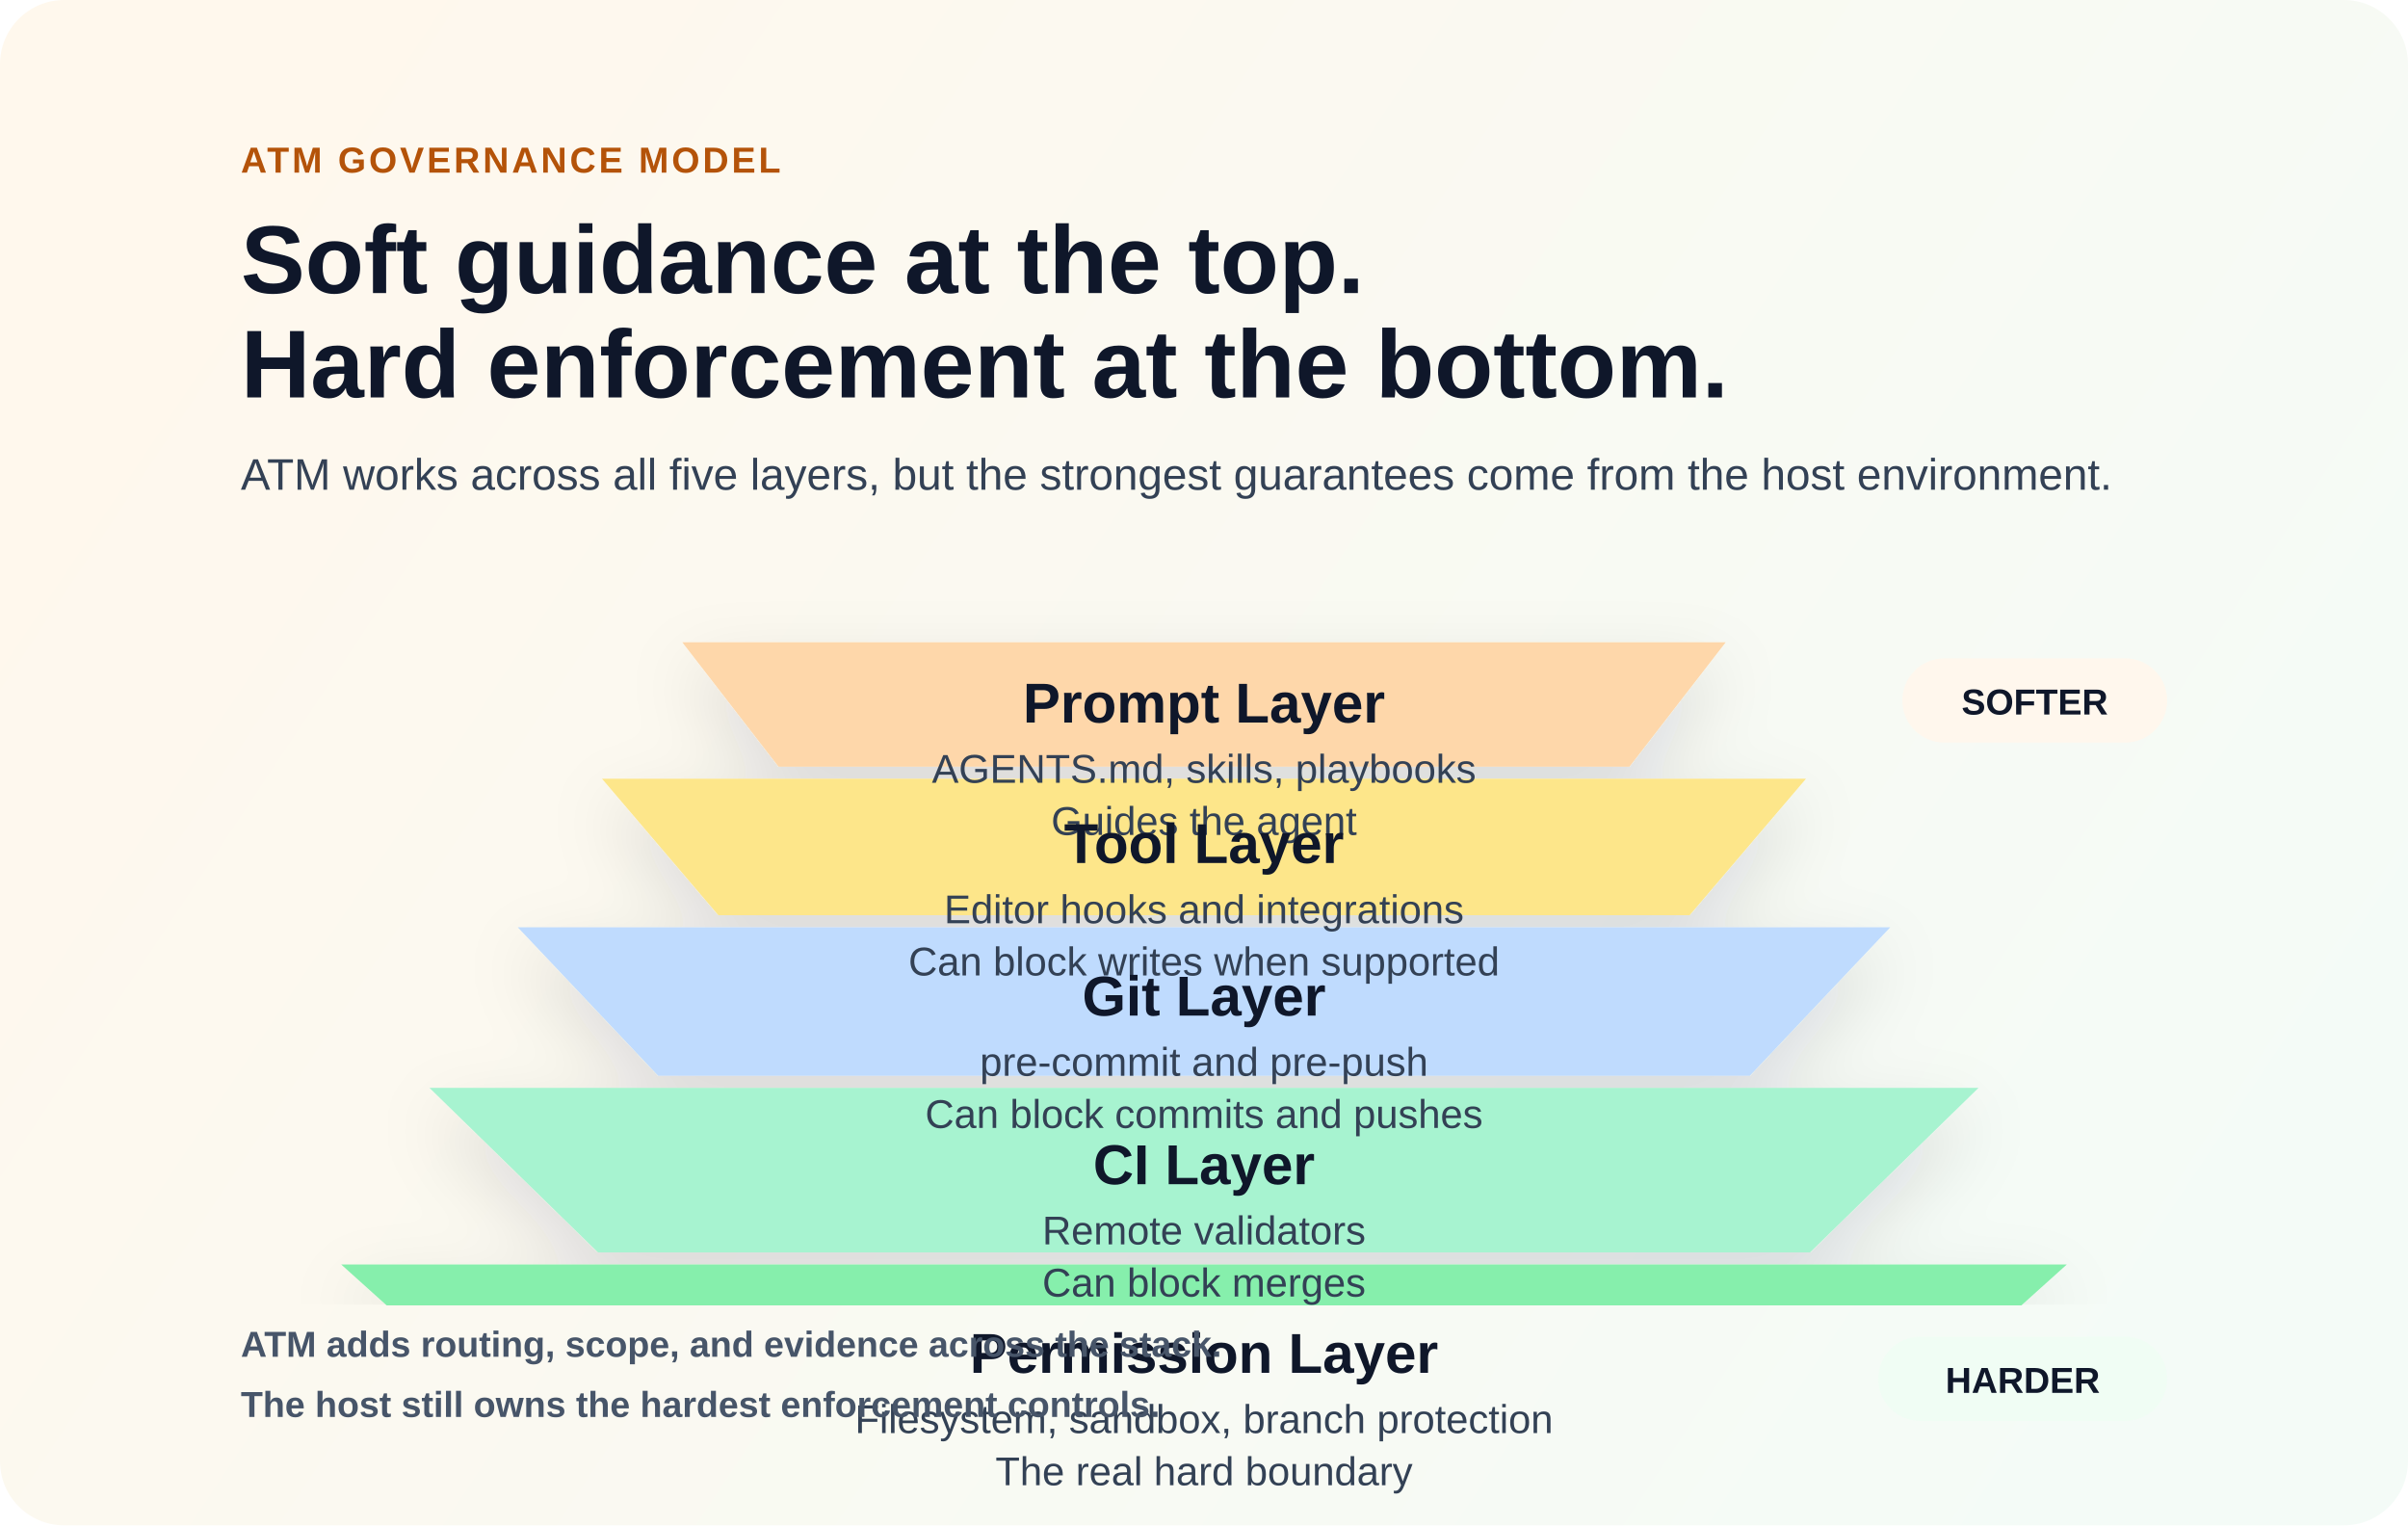
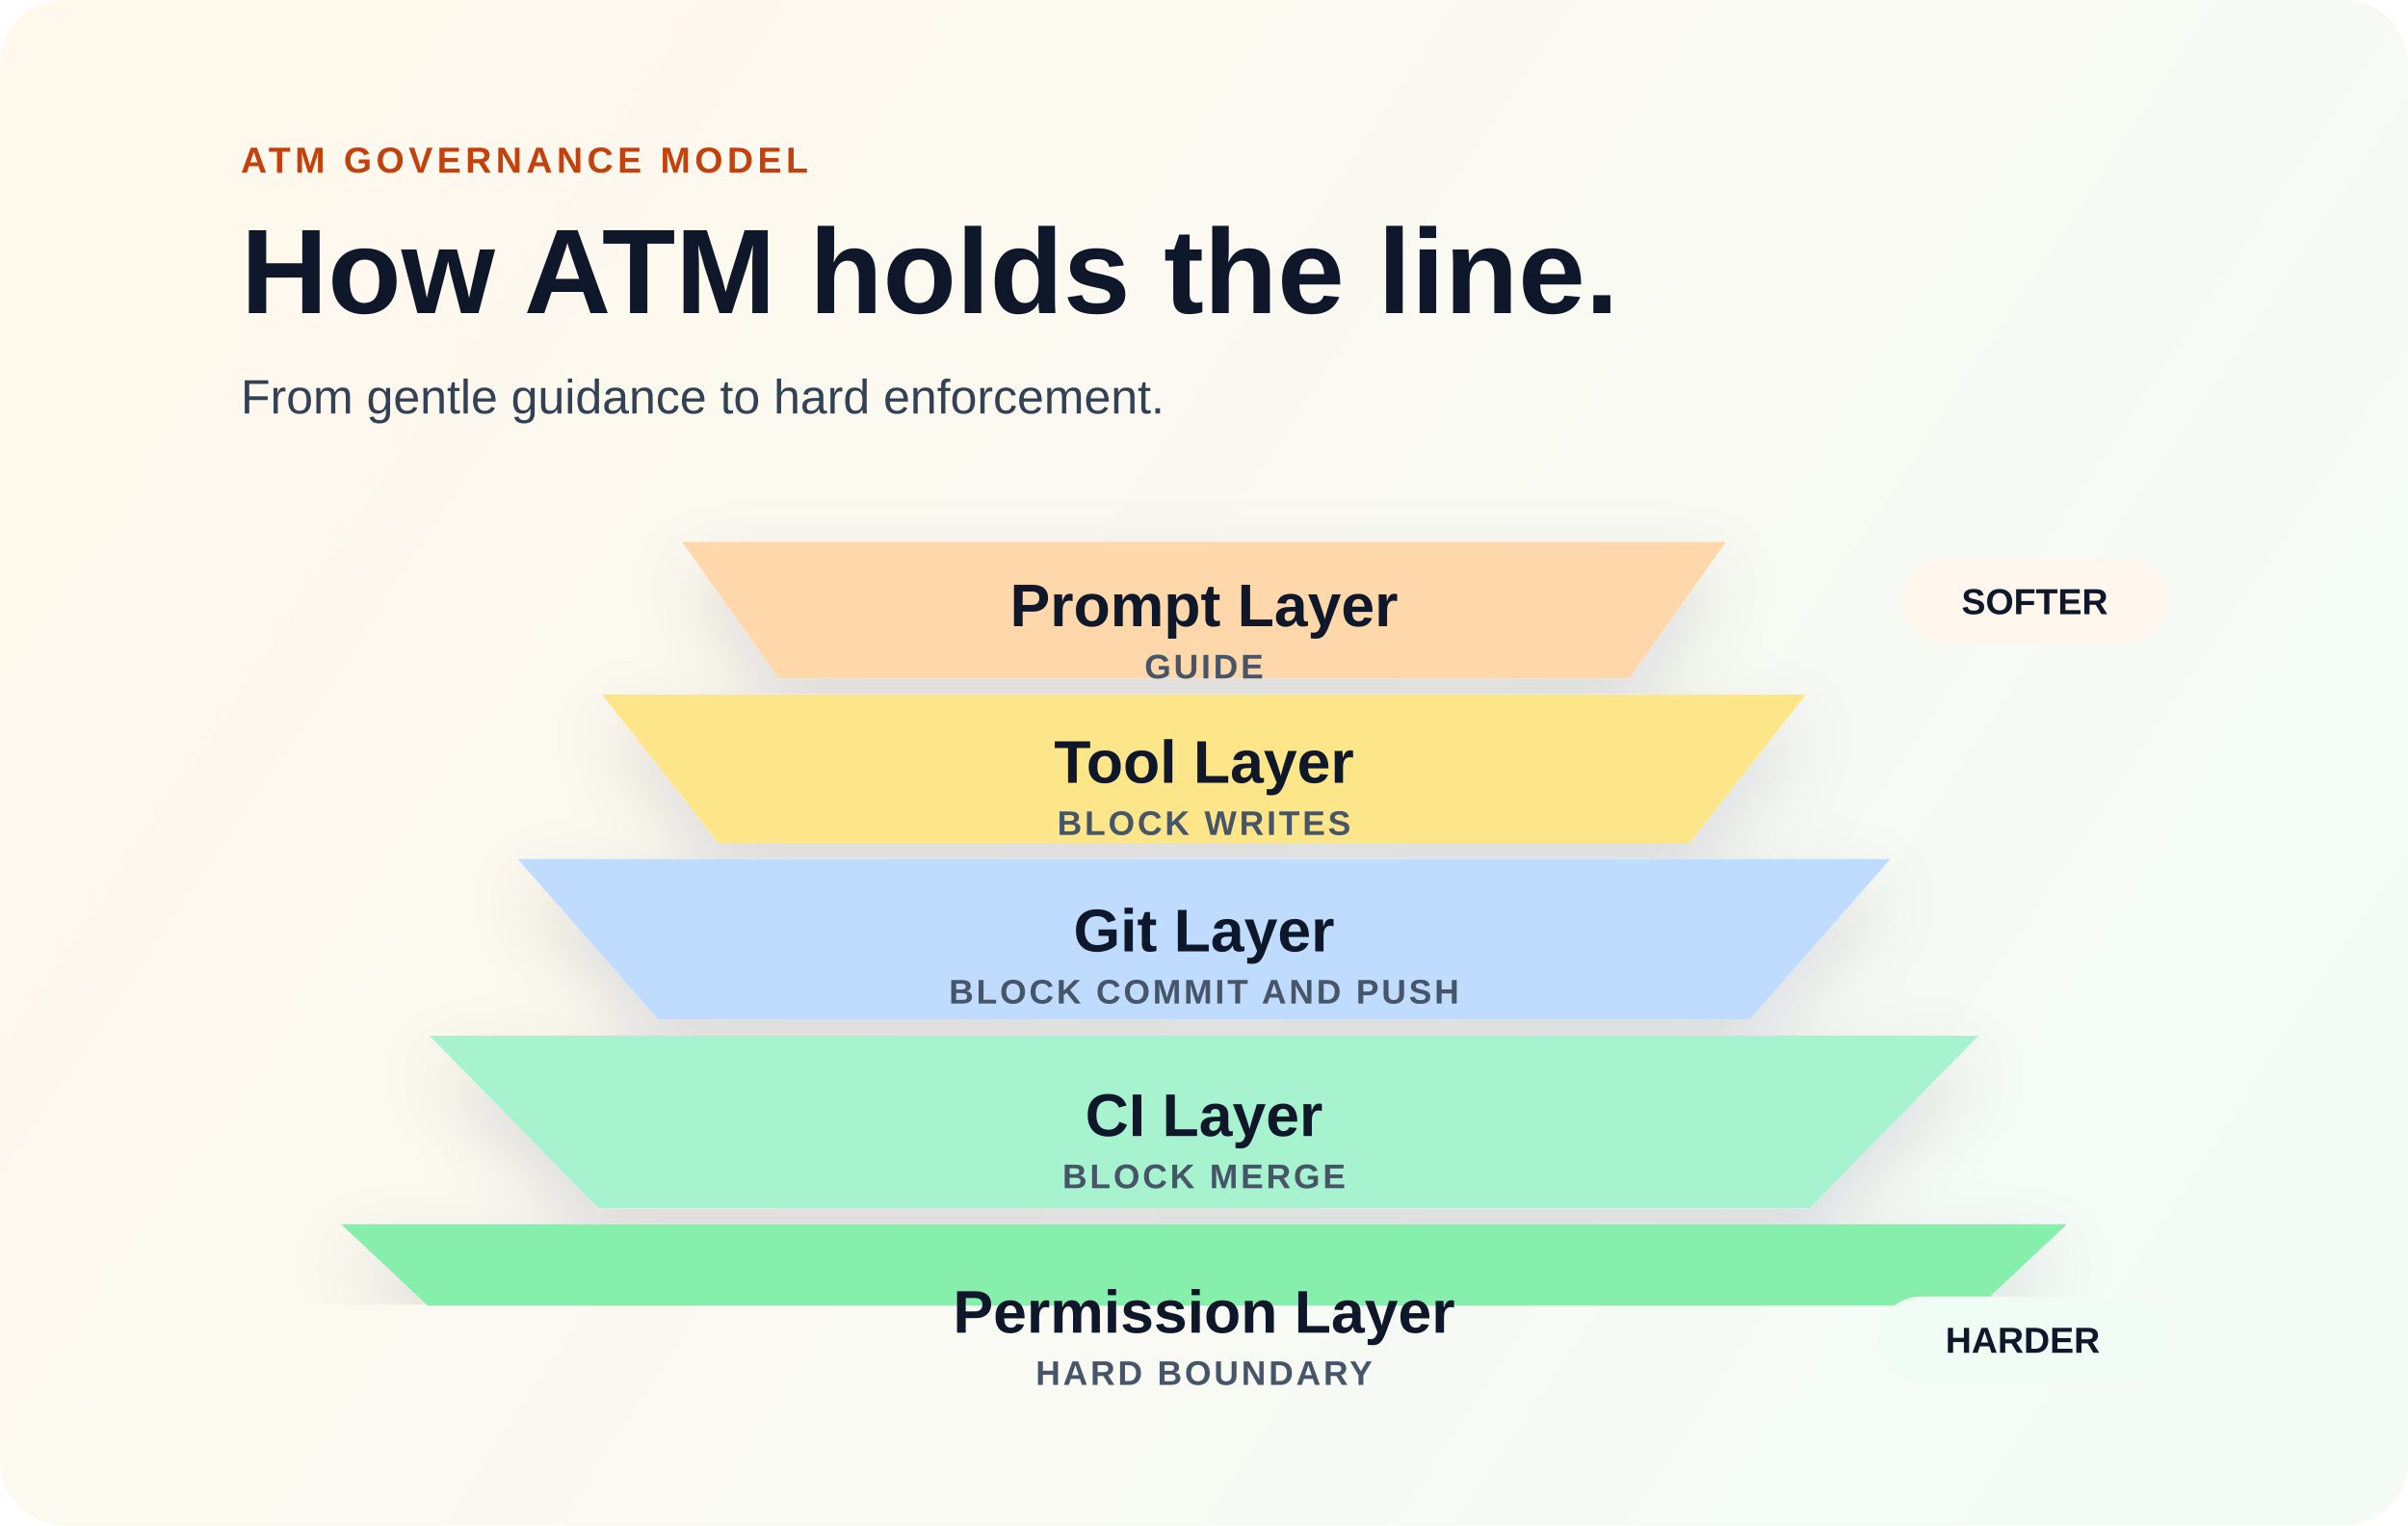
<svg xmlns="http://www.w3.org/2000/svg" width="1200" height="760" viewBox="0 0 1200 760" fill="none" role="img" aria-labelledby="title desc">
  <defs>
    <linearGradient id="bg" x1="120" y1="60" x2="1080" y2="700" gradientUnits="userSpaceOnUse">
      <stop stop-color="#FFF8ED" />
      <stop offset="1" stop-color="#F4FBF7" />
    </linearGradient>
    <filter id="shadow" x="120" y="116" width="960" height="534" filterUnits="userSpaceOnUse" color-interpolation-filters="sRGB">
      <feDropShadow dx="0" dy="14" stdDeviation="18" flood-color="#0F172A" flood-opacity="0.12" />
    </filter>
    <style>
-       .eyebrow { font: 700 18px 'Segoe UI', Arial, sans-serif; letter-spacing: 0.08em; fill: #B45309; }
-       .headline { font: 700 48px 'Segoe UI', Arial, sans-serif; fill: #0F172A; }
-       .sub { font: 400 22px 'Segoe UI', Arial, sans-serif; fill: #334155; }
-       .layer-title { font: 700 28px 'Segoe UI', Arial, sans-serif; fill: #0F172A; }
-       .layer-body { font: 400 20px 'Segoe UI', Arial, sans-serif; fill: #334155; }
-       .side-note { font: 700 18px 'Segoe UI', Arial, sans-serif; fill: #475569; }
+       .eyebrow { font: 700 18px 'Segoe UI', Arial, sans-serif; letter-spacing: 0.12em; fill: #C2410C; }
+       .headline { font: 700 60px 'Segoe UI', Arial, sans-serif; fill: #0F172A; }
+       .sub { font: 400 24px 'Segoe UI', Arial, sans-serif; fill: #334155; }
+       .layer-title { font: 700 30px 'Segoe UI', Arial, sans-serif; fill: #0F172A; }
+       .layer-body { font: 700 17px 'Segoe UI', Arial, sans-serif; letter-spacing: 0.08em; fill: #475569; }
      .badge { font: 700 18px 'Segoe UI', Arial, sans-serif; fill: #0F172A; }
    </style>
  </defs>
  <rect width="1200" height="760" rx="32" fill="url(#bg)" />
  <text x="120" y="86" class="eyebrow">ATM GOVERNANCE MODEL</text>
-   <text x="120" y="146" class="headline">Soft guidance at the top.</text>
-   <text x="120" y="198" class="headline">Hard enforcement at the bottom.</text>
-   <text x="120" y="244" class="sub">ATM works across all five layers, but the strongest guarantees come from the host environment.</text>
+   <text x="120" y="156" class="headline">How ATM holds the line.</text>
+   <text x="120" y="206" class="sub">From gentle guidance to hard enforcement.</text>
  <g filter="url(#shadow)">
-     <polygon points="340,320 860,320 812,382 388,382" fill="#FED7AA" />
-     <polygon points="300,388 900,388 842,456 358,456" fill="#FDE68A" />
-     <polygon points="258,462 942,462 872,536 328,536" fill="#BFDBFE" />
-     <polygon points="214,542 986,542 902,624 298,624" fill="#A7F3D0" />
-     <polygon points="170,630 1030,630 930,720 270,720" fill="#86EFAC" />
+     <polygon points="340,270 860,270 812,338 388,338" fill="#FED7AA" />
+     <polygon points="300,346 900,346 842,420 358,420" fill="#FDE68A" />
+     <polygon points="258,428 942,428 872,508 328,508" fill="#BFDBFE" />
+     <polygon points="214,516 986,516 902,602 298,602" fill="#A7F3D0" />
+     <polygon points="170,610 1030,610 930,704 270,704" fill="#86EFAC" />
  </g>
  <g>
-     <text x="600" y="360" text-anchor="middle" class="layer-title">Prompt Layer</text>
-     <text x="600" y="390" text-anchor="middle" class="layer-body">AGENTS.md, skills, playbooks</text>
-     <text x="600" y="416" text-anchor="middle" class="layer-body">Guides the agent</text>
-     <text x="600" y="430" text-anchor="middle" class="layer-title">Tool Layer</text>
-     <text x="600" y="460" text-anchor="middle" class="layer-body">Editor hooks and integrations</text>
-     <text x="600" y="486" text-anchor="middle" class="layer-body">Can block writes when supported</text>
-     <text x="600" y="506" text-anchor="middle" class="layer-title">Git Layer</text>
-     <text x="600" y="536" text-anchor="middle" class="layer-body">pre-commit and pre-push</text>
-     <text x="600" y="562" text-anchor="middle" class="layer-body">Can block commits and pushes</text>
-     <text x="600" y="590" text-anchor="middle" class="layer-title">CI Layer</text>
-     <text x="600" y="620" text-anchor="middle" class="layer-body">Remote validators</text>
-     <text x="600" y="646" text-anchor="middle" class="layer-body">Can block merges</text>
-     <text x="600" y="684" text-anchor="middle" class="layer-title">Permission Layer</text>
-     <text x="600" y="714" text-anchor="middle" class="layer-body">Filesystem, sandbox, branch protection</text>
-     <text x="600" y="740" text-anchor="middle" class="layer-body">The real hard boundary</text>
+     <text x="600" y="312" text-anchor="middle" class="layer-title">Prompt Layer</text>
+     <text x="600" y="338" text-anchor="middle" class="layer-body">GUIDE</text>
+     <text x="600" y="390" text-anchor="middle" class="layer-title">Tool Layer</text>
+     <text x="600" y="416" text-anchor="middle" class="layer-body">BLOCK WRITES</text>
+     <text x="600" y="474" text-anchor="middle" class="layer-title">Git Layer</text>
+     <text x="600" y="500" text-anchor="middle" class="layer-body">BLOCK COMMIT AND PUSH</text>
+     <text x="600" y="566" text-anchor="middle" class="layer-title">CI Layer</text>
+     <text x="600" y="592" text-anchor="middle" class="layer-body">BLOCK MERGE</text>
+     <text x="600" y="664" text-anchor="middle" class="layer-title">Permission Layer</text>
+     <text x="600" y="690" text-anchor="middle" class="layer-body">HARD BOUNDARY</text>
  </g>
  <g>
-     <rect x="948" y="328" width="132" height="42" rx="21" fill="#FFF7ED" />
-     <text x="1014" y="356" text-anchor="middle" class="badge">SOFTER</text>
-     <rect x="936" y="666" width="144" height="42" rx="21" fill="#F0FDF4" />
-     <text x="1008" y="694" text-anchor="middle" class="badge">HARDER</text>
-   </g>
-   <g>
-     <text x="120" y="676" class="side-note">ATM adds routing, scope, and evidence across the stack.</text>
-     <text x="120" y="706" class="side-note">The host still owns the hardest enforcement controls.</text>
+     <rect x="948" y="278" width="132" height="42" rx="21" fill="#FFF7ED" />
+     <text x="1014" y="306" text-anchor="middle" class="badge">SOFTER</text>
+     <rect x="936" y="646" width="144" height="42" rx="21" fill="#F0FDF4" />
+     <text x="1008" y="674" text-anchor="middle" class="badge">HARDER</text>
  </g>
</svg>
